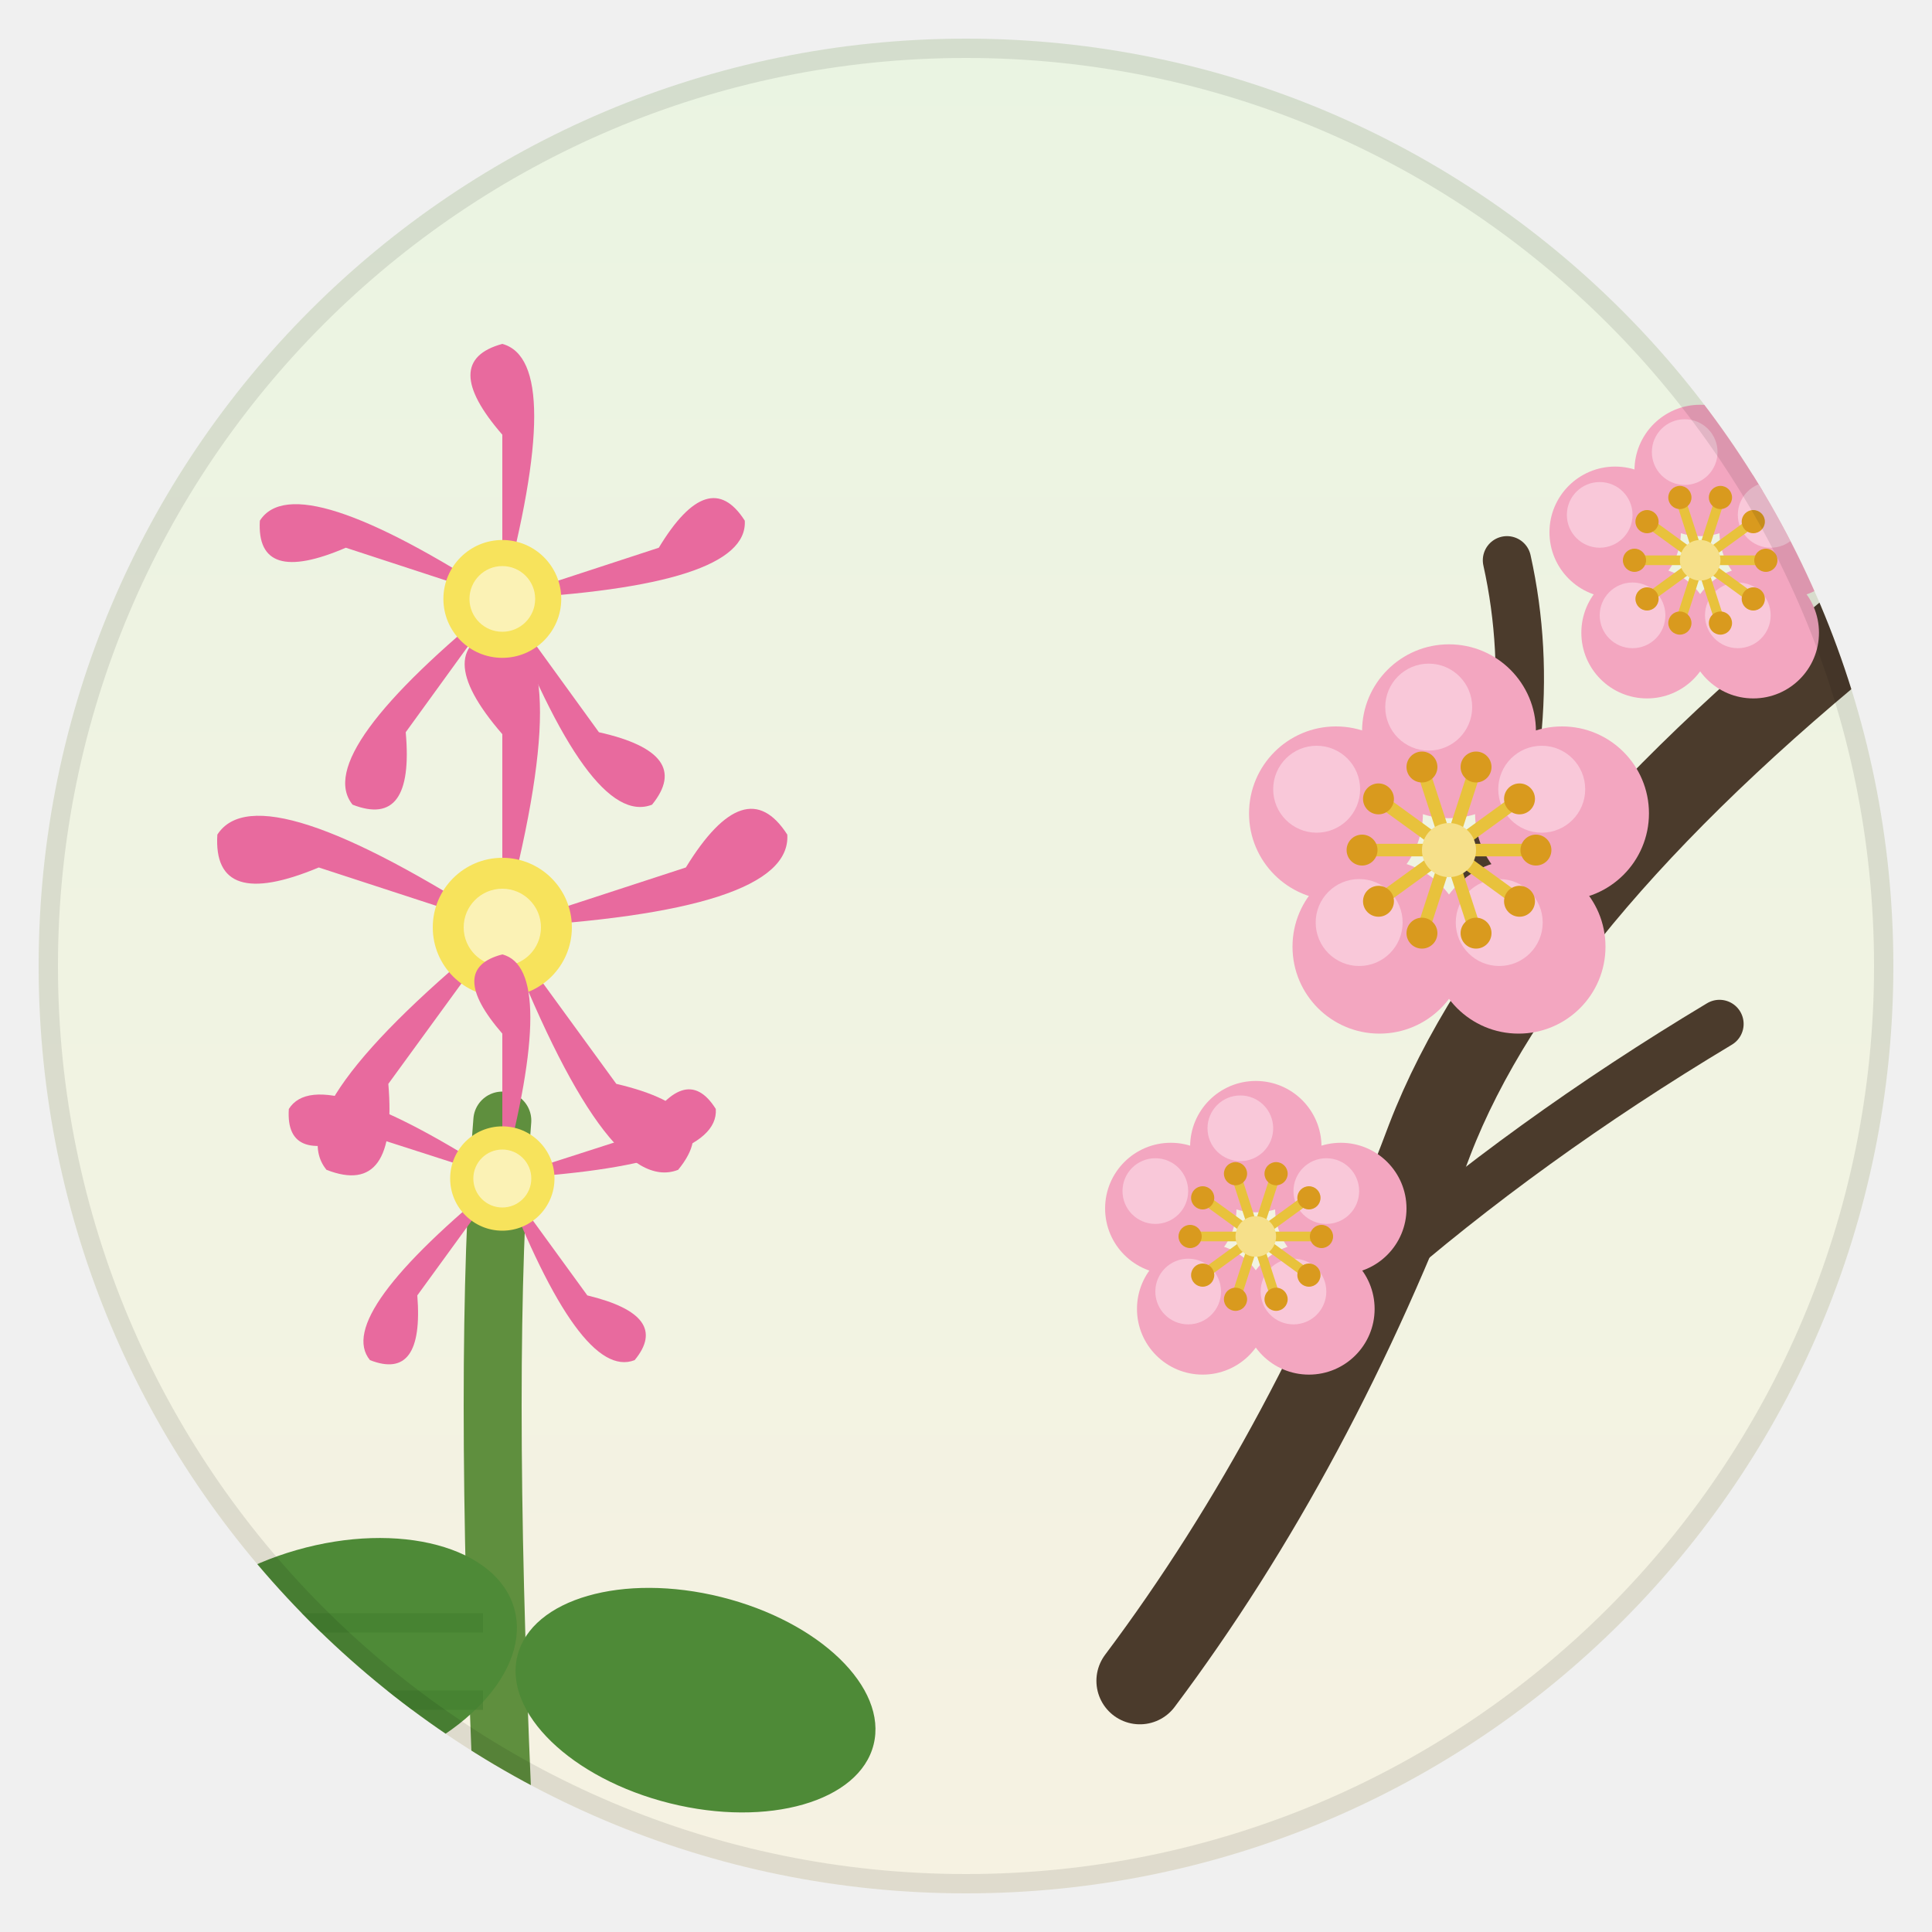
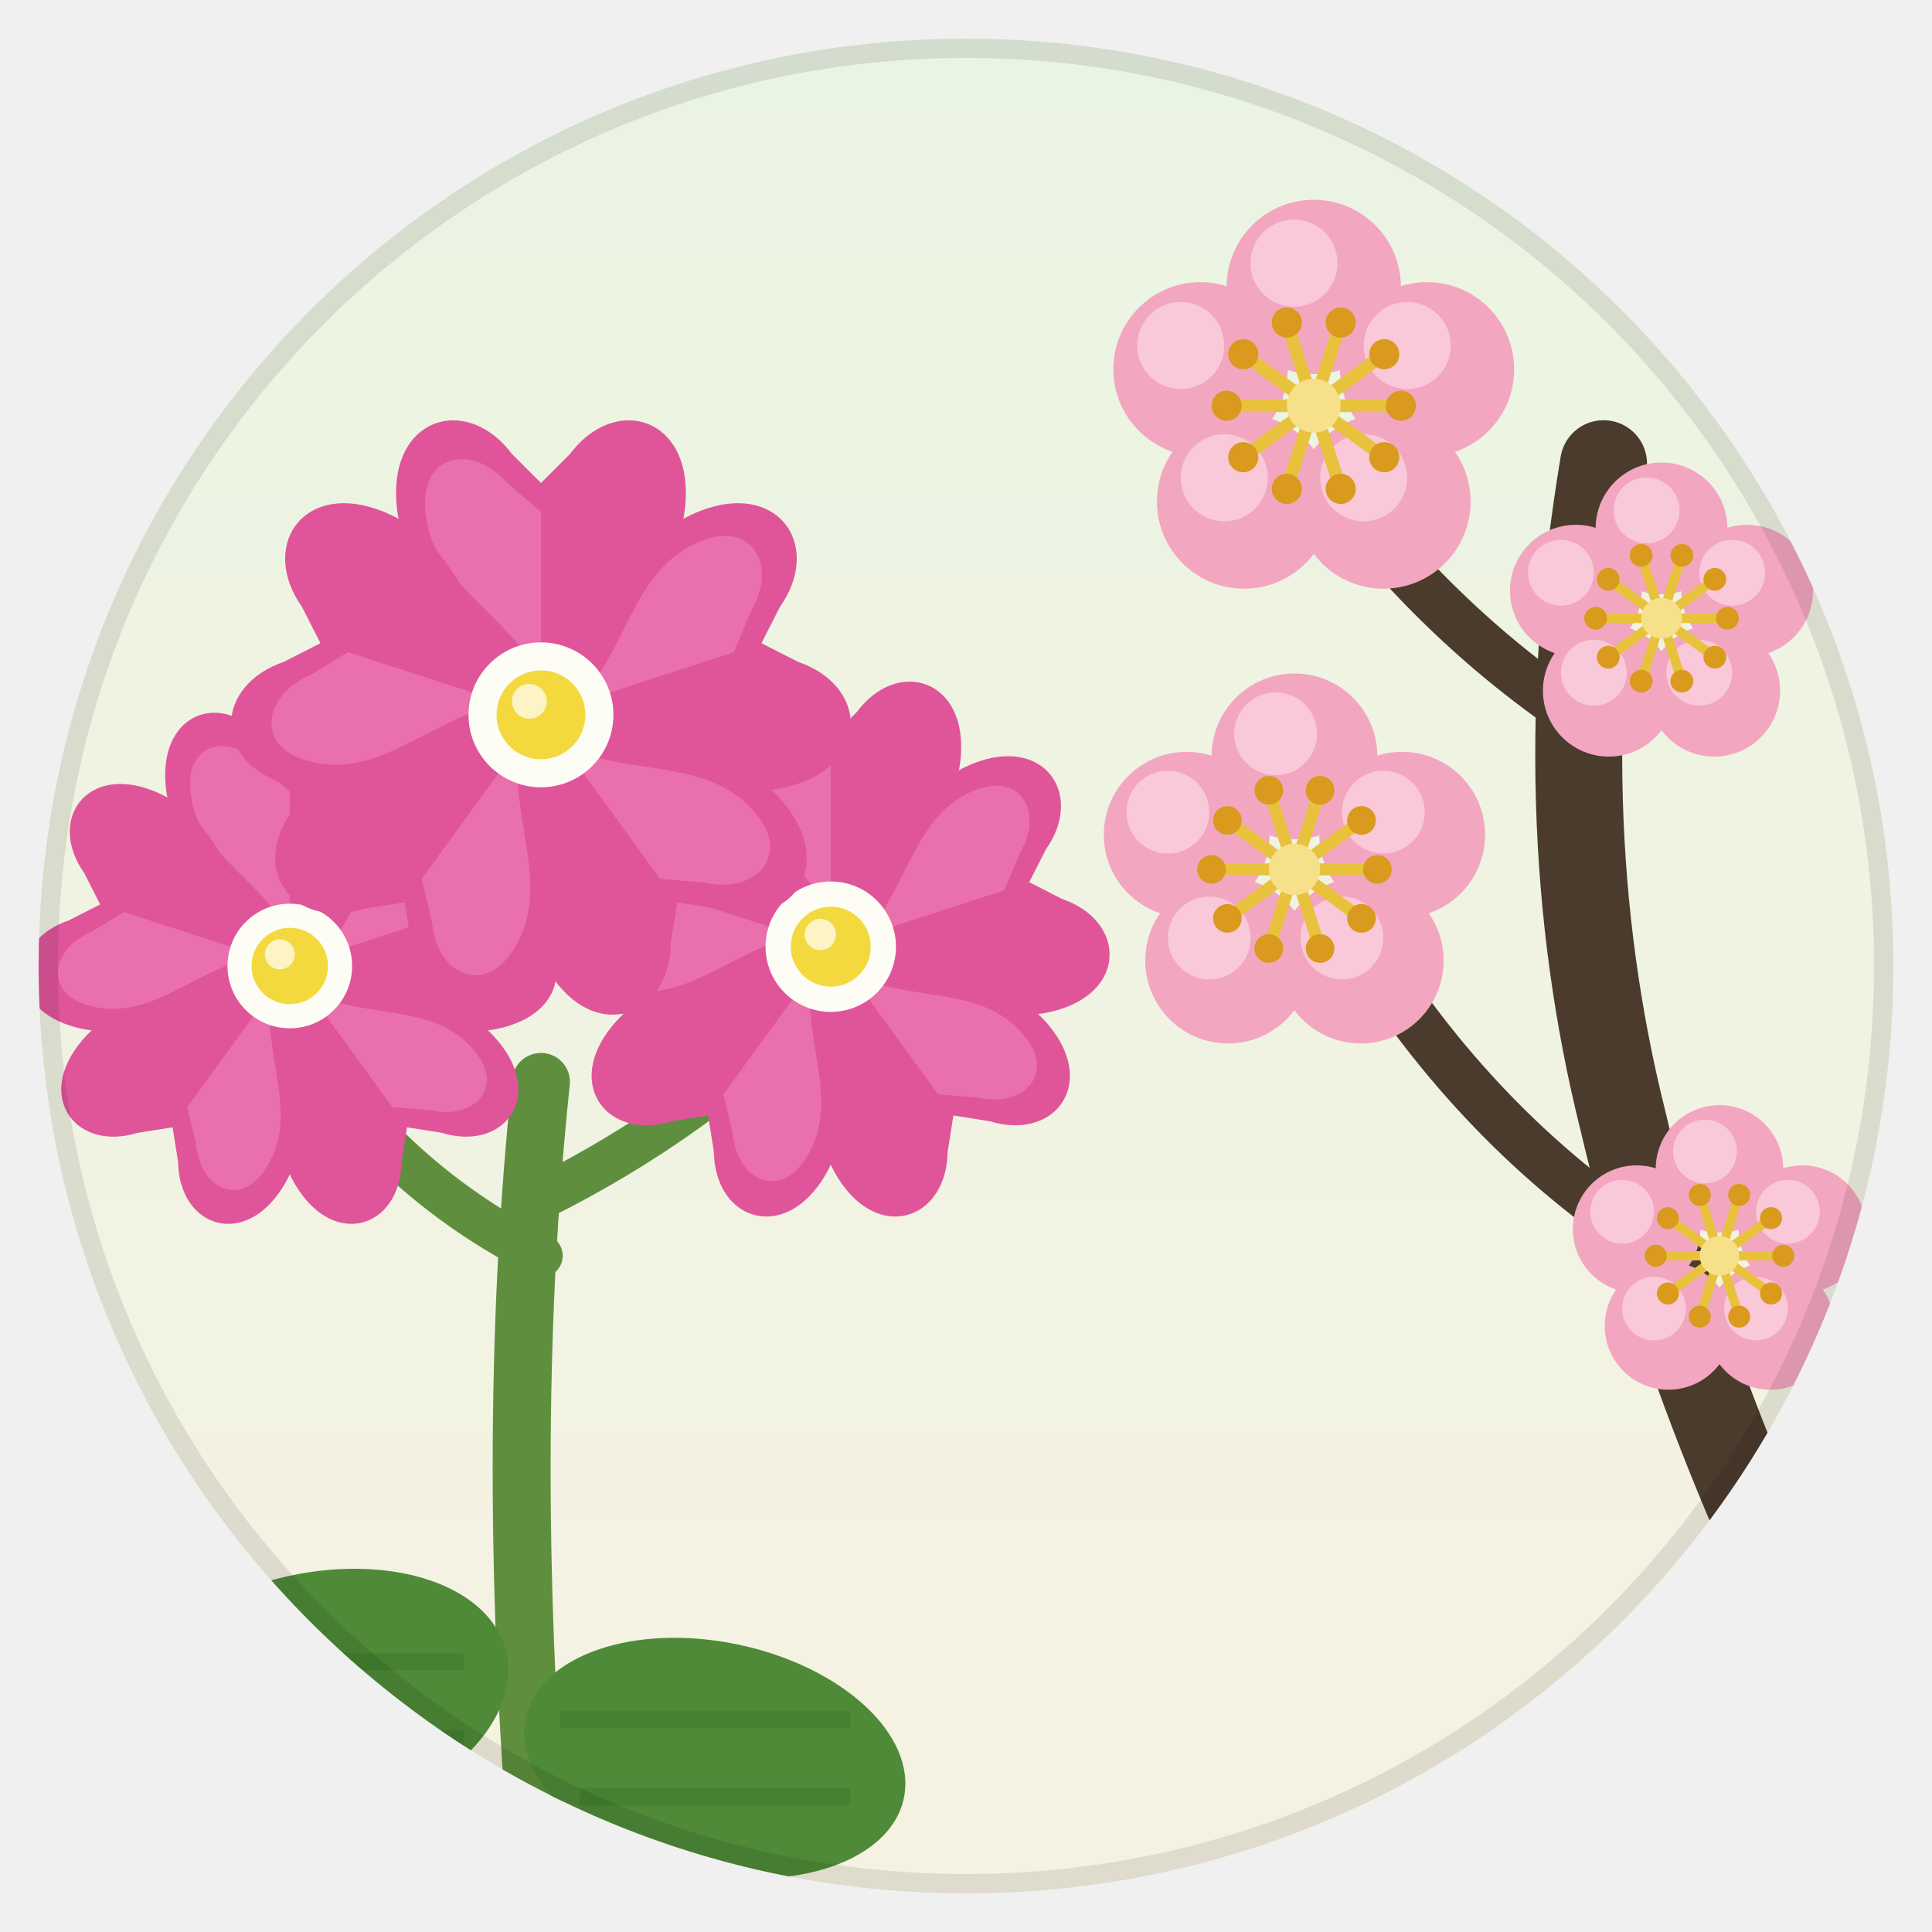
<svg xmlns="http://www.w3.org/2000/svg" viewBox="0 0 200 200" width="200" height="200" role="img" aria-label="サクラソウとウメ">
  <defs>
    <linearGradient id="bg" x1="0" y1="0" x2="0" y2="1">
      <stop offset="0" stop-color="#eaf4e2" />
      <stop offset="1" stop-color="#f6f2e2" />
    </linearGradient>
    <clipPath id="cp">
      <circle cx="100" cy="100" r="96" />
    </clipPath>
  </defs>
  <circle cx="100" cy="100" r="96" fill="url(#bg)" />
  <g clip-path="url(#cp)">
-     <path d="M52 186 Q50 140 52 116" stroke="#5f8f3e" stroke-width="6" fill="none" stroke-linecap="round" />
+     <path d="M56 196 Q52 150 56 112" stroke="#5f8f3e" stroke-width="6" fill="none" stroke-linecap="round" />
+     <path d="M56 130 Q40 122 30 106" stroke="#5f8f3e" stroke-width="4.5" fill="none" stroke-linecap="round" />
+     <path d="M56 124 Q72 116 84 104" stroke="#5f8f3e" stroke-width="4.5" fill="none" stroke-linecap="round" />
    <g fill="#4e8a37">
-       <ellipse cx="34" cy="172" rx="20" ry="12" transform="rotate(-16 34 172)" />
-       <ellipse cx="72" cy="176" rx="19" ry="11" transform="rotate(14 72 176)" />
-     </g>
-     <g fill="#3d7a2c" opacity=".45">
-       <path d="M18 168 h32 M20 176 h30" stroke="#3d7a2c" stroke-width="2" fill="none" />
-     </g>
-     <g transform="translate(52,96)">
-       <path d="M0 0 L0.0 -20.0 Q-7.8 -29.0 0.0 -31.0 Q7.8 -29.0 0 0Z" fill="#e86a9e" />
-       <path d="M0 0 L19.0 -6.2 Q25.2 -16.3 29.5 -9.6 Q30.0 -1.6 0 0Z" fill="#e86a9e" />
-       <path d="M0 0 L11.8 16.2 Q23.3 18.9 18.2 25.1 Q10.8 28.0 0 0Z" fill="#e86a9e" />
-       <path d="M0 0 L-11.8 16.2 Q-10.8 28.0 -18.2 25.1 Q-23.3 18.9 0 0Z" fill="#e86a9e" />
-       <path d="M0 0 L-19.0 -6.2 Q-30.0 -1.6 -29.5 -9.6 Q-25.2 -16.3 0 0Z" fill="#e86a9e" />
-       <circle cx="0" cy="0" r="7.2" fill="#f7e35c" />
-       <circle cx="0" cy="0" r="4.0" fill="#fff" opacity=".55" />
-     </g>
-     <g transform="translate(52,62)">
-       <path d="M0 0 L0.0 -17.0 Q-6.6 -24.6 0.0 -26.4 Q6.6 -24.6 0 0Z" fill="#e86a9e" />
-       <path d="M0 0 L16.2 -5.3 Q21.4 -13.9 25.1 -8.1 Q25.5 -1.3 0 0Z" fill="#e86a9e" />
-       <path d="M0 0 L10.0 13.8 Q19.8 16.0 15.5 21.3 Q9.1 23.8 0 0Z" fill="#e86a9e" />
-       <path d="M0 0 L-10.0 13.8 Q-9.1 23.8 -15.5 21.3 Q-19.8 16.0 0 0Z" fill="#e86a9e" />
-       <path d="M0 0 L-16.2 -5.3 Q-25.5 -1.3 -25.1 -8.1 Q-21.4 -13.9 0 0Z" fill="#e86a9e" />
-       <circle cx="0" cy="0" r="6.1" fill="#f7e35c" />
-       <circle cx="0" cy="0" r="3.4" fill="#fff" opacity=".55" />
-     </g>
-     <g transform="translate(52,122)">
-       <path d="M0 0 L0.0 -15.0 Q-5.8 -21.7 0.0 -23.2 Q5.8 -21.7 0 0Z" fill="#e86a9e" />
-       <path d="M0 0 L14.3 -4.6 Q18.9 -12.3 22.1 -7.2 Q22.5 -1.2 0 0Z" fill="#e86a9e" />
-       <path d="M0 0 L8.8 12.1 Q17.5 14.2 13.7 18.8 Q8.1 21.0 0 0Z" fill="#e86a9e" />
-       <path d="M0 0 L-8.8 12.1 Q-8.1 21.0 -13.7 18.8 Q-17.5 14.2 0 0Z" fill="#e86a9e" />
-       <path d="M0 0 L-14.3 -4.6 Q-22.5 -1.2 -22.1 -7.2 Q-18.9 -12.3 0 0Z" fill="#e86a9e" />
-       <circle cx="0" cy="0" r="5.4" fill="#f7e35c" />
-       <circle cx="0" cy="0" r="3.0" fill="#fff" opacity=".55" />
-     </g>
-     <path d="M118 174 Q136 150 148 118 Q158 92 196 62" stroke="#4b3b2c" stroke-width="9" fill="none" stroke-linecap="round" />
-     <path d="M142 132 Q158 118 178 106" stroke="#4b3b2c" stroke-width="5" fill="none" stroke-linecap="round" />
-     <path d="M152 96 Q160 76 156 58" stroke="#4b3b2c" stroke-width="5" fill="none" stroke-linecap="round" />
-     <circle cx="150.0" cy="75.7" r="9.0" fill="#f3a6c0" />
-     <circle cx="161.7" cy="84.2" r="9.0" fill="#f3a6c0" />
-     <circle cx="157.2" cy="98.0" r="9.0" fill="#f3a6c0" />
-     <circle cx="142.8" cy="98.0" r="9.0" fill="#f3a6c0" />
-     <circle cx="138.3" cy="84.2" r="9.0" fill="#f3a6c0" />
-     <circle cx="147.9" cy="73.2" r="4.5" fill="#fbd3e2" opacity=".75" />
-     <circle cx="159.6" cy="81.7" r="4.5" fill="#fbd3e2" opacity=".75" />
-     <circle cx="155.2" cy="95.5" r="4.5" fill="#fbd3e2" opacity=".75" />
-     <circle cx="140.7" cy="95.5" r="4.5" fill="#fbd3e2" opacity=".75" />
-     <circle cx="136.3" cy="81.7" r="4.5" fill="#fbd3e2" opacity=".75" />
-     <path d="M150.0 88.0 L159.0 88.0" stroke="#e8c23c" stroke-width="1.3" stroke-linecap="round" />
-     <path d="M150.0 88.0 L157.3 93.3" stroke="#e8c23c" stroke-width="1.3" stroke-linecap="round" />
-     <path d="M150.0 88.0 L152.8 96.6" stroke="#e8c23c" stroke-width="1.3" stroke-linecap="round" />
-     <path d="M150.0 88.0 L147.2 96.6" stroke="#e8c23c" stroke-width="1.3" stroke-linecap="round" />
-     <path d="M150.0 88.0 L142.7 93.3" stroke="#e8c23c" stroke-width="1.3" stroke-linecap="round" />
-     <path d="M150.0 88.0 L141.0 88.0" stroke="#e8c23c" stroke-width="1.3" stroke-linecap="round" />
-     <path d="M150.0 88.0 L142.7 82.7" stroke="#e8c23c" stroke-width="1.3" stroke-linecap="round" />
-     <path d="M150.0 88.0 L147.2 79.4" stroke="#e8c23c" stroke-width="1.3" stroke-linecap="round" />
-     <path d="M150.0 88.0 L152.8 79.4" stroke="#e8c23c" stroke-width="1.3" stroke-linecap="round" />
-     <path d="M150.0 88.0 L157.3 82.7" stroke="#e8c23c" stroke-width="1.3" stroke-linecap="round" />
-     <circle cx="159.0" cy="88.0" r="1.6" fill="#d99a1e" />
-     <circle cx="157.3" cy="93.3" r="1.6" fill="#d99a1e" />
-     <circle cx="152.8" cy="96.6" r="1.6" fill="#d99a1e" />
-     <circle cx="147.2" cy="96.6" r="1.6" fill="#d99a1e" />
-     <circle cx="142.7" cy="93.3" r="1.6" fill="#d99a1e" />
-     <circle cx="141.0" cy="88.0" r="1.6" fill="#d99a1e" />
-     <circle cx="142.7" cy="82.7" r="1.6" fill="#d99a1e" />
-     <circle cx="147.2" cy="79.4" r="1.6" fill="#d99a1e" />
-     <circle cx="152.8" cy="79.4" r="1.6" fill="#d99a1e" />
-     <circle cx="157.3" cy="82.7" r="1.6" fill="#d99a1e" />
-     <circle cx="150.0" cy="88.0" r="2.8" fill="#f6e08a" />
-     <circle cx="176.0" cy="48.7" r="6.8" fill="#f3a6c0" />
-     <circle cx="184.8" cy="55.1" r="6.8" fill="#f3a6c0" />
-     <circle cx="181.5" cy="65.5" r="6.8" fill="#f3a6c0" />
-     <circle cx="170.5" cy="65.5" r="6.8" fill="#f3a6c0" />
-     <circle cx="167.2" cy="55.1" r="6.8" fill="#f3a6c0" />
-     <circle cx="174.4" cy="46.8" r="3.4" fill="#fbd3e2" opacity=".75" />
-     <circle cx="183.3" cy="53.3" r="3.4" fill="#fbd3e2" opacity=".75" />
-     <circle cx="179.9" cy="63.7" r="3.4" fill="#fbd3e2" opacity=".75" />
-     <circle cx="169.0" cy="63.7" r="3.4" fill="#fbd3e2" opacity=".75" />
-     <circle cx="165.6" cy="53.3" r="3.4" fill="#fbd3e2" opacity=".75" />
-     <path d="M176.0 58.0 L182.8 58.0" stroke="#e8c23c" stroke-width="1.0" stroke-linecap="round" />
-     <path d="M176.0 58.0 L181.5 62.0" stroke="#e8c23c" stroke-width="1.0" stroke-linecap="round" />
-     <path d="M176.0 58.0 L178.1 64.5" stroke="#e8c23c" stroke-width="1.0" stroke-linecap="round" />
-     <path d="M176.0 58.0 L173.9 64.5" stroke="#e8c23c" stroke-width="1.0" stroke-linecap="round" />
-     <path d="M176.0 58.0 L170.5 62.0" stroke="#e8c23c" stroke-width="1.0" stroke-linecap="round" />
-     <path d="M176.0 58.0 L169.2 58.0" stroke="#e8c23c" stroke-width="1.0" stroke-linecap="round" />
-     <path d="M176.0 58.0 L170.5 54.0" stroke="#e8c23c" stroke-width="1.0" stroke-linecap="round" />
-     <path d="M176.0 58.0 L173.9 51.5" stroke="#e8c23c" stroke-width="1.0" stroke-linecap="round" />
-     <path d="M176.0 58.0 L178.1 51.5" stroke="#e8c23c" stroke-width="1.0" stroke-linecap="round" />
-     <path d="M176.0 58.0 L181.5 54.0" stroke="#e8c23c" stroke-width="1.0" stroke-linecap="round" />
-     <circle cx="182.8" cy="58.0" r="1.2" fill="#d99a1e" />
-     <circle cx="181.5" cy="62.0" r="1.2" fill="#d99a1e" />
-     <circle cx="178.1" cy="64.5" r="1.2" fill="#d99a1e" />
-     <circle cx="173.9" cy="64.5" r="1.2" fill="#d99a1e" />
-     <circle cx="170.5" cy="62.0" r="1.2" fill="#d99a1e" />
-     <circle cx="169.2" cy="58.0" r="1.2" fill="#d99a1e" />
-     <circle cx="170.5" cy="54.0" r="1.2" fill="#d99a1e" />
-     <circle cx="173.9" cy="51.5" r="1.2" fill="#d99a1e" />
-     <circle cx="178.1" cy="51.5" r="1.2" fill="#d99a1e" />
-     <circle cx="181.5" cy="54.0" r="1.2" fill="#d99a1e" />
-     <circle cx="176.0" cy="58.0" r="2.1" fill="#f6e08a" />
-     <circle cx="130.0" cy="118.7" r="6.8" fill="#f3a6c0" />
-     <circle cx="138.8" cy="125.1" r="6.8" fill="#f3a6c0" />
-     <circle cx="135.5" cy="135.5" r="6.8" fill="#f3a6c0" />
-     <circle cx="124.5" cy="135.5" r="6.8" fill="#f3a6c0" />
-     <circle cx="121.2" cy="125.1" r="6.8" fill="#f3a6c0" />
-     <circle cx="128.4" cy="116.8" r="3.4" fill="#fbd3e2" opacity=".75" />
-     <circle cx="137.3" cy="123.3" r="3.4" fill="#fbd3e2" opacity=".75" />
-     <circle cx="133.9" cy="133.7" r="3.4" fill="#fbd3e2" opacity=".75" />
-     <circle cx="123.0" cy="133.7" r="3.4" fill="#fbd3e2" opacity=".75" />
-     <circle cx="119.6" cy="123.3" r="3.4" fill="#fbd3e2" opacity=".75" />
-     <path d="M130.0 128.0 L136.8 128.0" stroke="#e8c23c" stroke-width="1.0" stroke-linecap="round" />
-     <path d="M130.0 128.0 L135.5 132.0" stroke="#e8c23c" stroke-width="1.0" stroke-linecap="round" />
-     <path d="M130.0 128.0 L132.1 134.5" stroke="#e8c23c" stroke-width="1.0" stroke-linecap="round" />
-     <path d="M130.0 128.0 L127.9 134.5" stroke="#e8c23c" stroke-width="1.0" stroke-linecap="round" />
-     <path d="M130.0 128.0 L124.5 132.0" stroke="#e8c23c" stroke-width="1.0" stroke-linecap="round" />
-     <path d="M130.0 128.0 L123.2 128.0" stroke="#e8c23c" stroke-width="1.0" stroke-linecap="round" />
-     <path d="M130.0 128.0 L124.5 124.0" stroke="#e8c23c" stroke-width="1.0" stroke-linecap="round" />
-     <path d="M130.0 128.0 L127.9 121.5" stroke="#e8c23c" stroke-width="1.0" stroke-linecap="round" />
-     <path d="M130.0 128.0 L132.1 121.5" stroke="#e8c23c" stroke-width="1.0" stroke-linecap="round" />
-     <path d="M130.0 128.0 L135.5 124.0" stroke="#e8c23c" stroke-width="1.0" stroke-linecap="round" />
-     <circle cx="136.8" cy="128.0" r="1.2" fill="#d99a1e" />
-     <circle cx="135.5" cy="132.0" r="1.2" fill="#d99a1e" />
-     <circle cx="132.1" cy="134.5" r="1.2" fill="#d99a1e" />
-     <circle cx="127.9" cy="134.5" r="1.2" fill="#d99a1e" />
-     <circle cx="124.5" cy="132.0" r="1.2" fill="#d99a1e" />
-     <circle cx="123.2" cy="128.0" r="1.2" fill="#d99a1e" />
-     <circle cx="124.5" cy="124.0" r="1.2" fill="#d99a1e" />
-     <circle cx="127.9" cy="121.5" r="1.2" fill="#d99a1e" />
-     <circle cx="132.1" cy="121.5" r="1.2" fill="#d99a1e" />
-     <circle cx="135.5" cy="124.0" r="1.2" fill="#d99a1e" />
-     <circle cx="130.0" cy="128.0" r="2.1" fill="#f6e08a" />
+       <ellipse cx="32" cy="176" rx="21" ry="13" transform="rotate(-14 32 176)" />
+       <ellipse cx="74" cy="182" rx="20" ry="12" transform="rotate(12 74 182)" />
+     </g>
+     <g stroke="#3d7a2c" stroke-width="1.8" fill="none" opacity=".55">
+       <path d="M14 172 h34 M16 180 h32 M58 178 h30 M60 186 h28" />
+     </g>
+     <g transform="translate(30.0,100.0) scale(0.86)">
+       <g transform="rotate(0.0)">
+         <path d="M0 0 C -5 -9 -15 -13 -15 -23 C -15 -31 -7.5 -33 -3 -27 L0 -24 L3 -27 C7.5 -33 15 -31 15 -23 C15 -13 5 -9 0 0 Z" fill="#e0559a" />
+         <path d="M0 -4 C -4 -11 -12 -14 -12 -22 C -12 -27 -7 -28 -3.5 -24 L0 -21 Z" fill="#ec79b2" opacity=".75" />
+       </g>
+       <g transform="rotate(72.0)">
+         <path d="M0 0 C -5 -9 -15 -13 -15 -23 C -15 -31 -7.5 -33 -3 -27 L0 -24 L3 -27 C7.5 -33 15 -31 15 -23 C15 -13 5 -9 0 0 Z" fill="#e0559a" />
+         <path d="M0 -4 C -4 -11 -12 -14 -12 -22 C -12 -27 -7 -28 -3.5 -24 L0 -21 Z" fill="#ec79b2" opacity=".75" />
+       </g>
+       <g transform="rotate(144.0)">
+         <path d="M0 0 C -5 -9 -15 -13 -15 -23 C -15 -31 -7.5 -33 -3 -27 L0 -24 L3 -27 C7.5 -33 15 -31 15 -23 C15 -13 5 -9 0 0 Z" fill="#e0559a" />
+         <path d="M0 -4 C -4 -11 -12 -14 -12 -22 C -12 -27 -7 -28 -3.5 -24 L0 -21 Z" fill="#ec79b2" opacity=".75" />
+       </g>
+       <g transform="rotate(216.0)">
+         <path d="M0 0 C -5 -9 -15 -13 -15 -23 C -15 -31 -7.5 -33 -3 -27 L0 -24 L3 -27 C7.5 -33 15 -31 15 -23 C15 -13 5 -9 0 0 Z" fill="#e0559a" />
+         <path d="M0 -4 C -4 -11 -12 -14 -12 -22 C -12 -27 -7 -28 -3.5 -24 L0 -21 Z" fill="#ec79b2" opacity=".75" />
+       </g>
+       <g transform="rotate(288.0)">
+         <path d="M0 0 C -5 -9 -15 -13 -15 -23 C -15 -31 -7.5 -33 -3 -27 L0 -24 L3 -27 C7.5 -33 15 -31 15 -23 C15 -13 5 -9 0 0 Z" fill="#e0559a" />
+         <path d="M0 -4 C -4 -11 -12 -14 -12 -22 C -12 -27 -7 -28 -3.5 -24 L0 -21 Z" fill="#ec79b2" opacity=".75" />
+       </g>
+       <circle cx="0" cy="0" r="7.5" fill="#fdfdf6" />
+       <circle cx="0" cy="0" r="4.6" fill="#f4d93e" />
+       <circle cx="-1.2" cy="-1.4" r="1.8" fill="#fff" opacity=".7" />
+     </g>
+     <g transform="translate(86.0,98.0) scale(0.90)">
+       <g transform="rotate(0.0)">
+         <path d="M0 0 C -5 -9 -15 -13 -15 -23 C -15 -31 -7.5 -33 -3 -27 L0 -24 L3 -27 C7.5 -33 15 -31 15 -23 C15 -13 5 -9 0 0 Z" fill="#e0559a" />
+         <path d="M0 -4 C -4 -11 -12 -14 -12 -22 C -12 -27 -7 -28 -3.5 -24 L0 -21 Z" fill="#ec79b2" opacity=".75" />
+       </g>
+       <g transform="rotate(72.0)">
+         <path d="M0 0 C -5 -9 -15 -13 -15 -23 C -15 -31 -7.5 -33 -3 -27 L0 -24 L3 -27 C7.5 -33 15 -31 15 -23 C15 -13 5 -9 0 0 Z" fill="#e0559a" />
+         <path d="M0 -4 C -4 -11 -12 -14 -12 -22 C -12 -27 -7 -28 -3.5 -24 L0 -21 Z" fill="#ec79b2" opacity=".75" />
+       </g>
+       <g transform="rotate(144.0)">
+         <path d="M0 0 C -5 -9 -15 -13 -15 -23 C -15 -31 -7.5 -33 -3 -27 L0 -24 L3 -27 C7.5 -33 15 -31 15 -23 C15 -13 5 -9 0 0 Z" fill="#e0559a" />
+         <path d="M0 -4 C -4 -11 -12 -14 -12 -22 C -12 -27 -7 -28 -3.5 -24 L0 -21 Z" fill="#ec79b2" opacity=".75" />
+       </g>
+       <g transform="rotate(216.0)">
+         <path d="M0 0 C -5 -9 -15 -13 -15 -23 C -15 -31 -7.5 -33 -3 -27 L0 -24 L3 -27 C7.5 -33 15 -31 15 -23 C15 -13 5 -9 0 0 Z" fill="#e0559a" />
+         <path d="M0 -4 C -4 -11 -12 -14 -12 -22 C -12 -27 -7 -28 -3.5 -24 L0 -21 Z" fill="#ec79b2" opacity=".75" />
+       </g>
+       <g transform="rotate(288.0)">
+         <path d="M0 0 C -5 -9 -15 -13 -15 -23 C -15 -31 -7.5 -33 -3 -27 L0 -24 L3 -27 C7.5 -33 15 -31 15 -23 C15 -13 5 -9 0 0 Z" fill="#e0559a" />
+         <path d="M0 -4 C -4 -11 -12 -14 -12 -22 C -12 -27 -7 -28 -3.5 -24 L0 -21 Z" fill="#ec79b2" opacity=".75" />
+       </g>
+       <circle cx="0" cy="0" r="7.5" fill="#fdfdf6" />
+       <circle cx="0" cy="0" r="4.6" fill="#f4d93e" />
+       <circle cx="-1.2" cy="-1.4" r="1.8" fill="#fff" opacity=".7" />
+     </g>
+     <g transform="translate(56.0,74.0) scale(1.00)">
+       <g transform="rotate(0.0)">
+         <path d="M0 0 C -5 -9 -15 -13 -15 -23 C -15 -31 -7.5 -33 -3 -27 L0 -24 L3 -27 C7.5 -33 15 -31 15 -23 C15 -13 5 -9 0 0 Z" fill="#e0559a" />
+         <path d="M0 -4 C -4 -11 -12 -14 -12 -22 C -12 -27 -7 -28 -3.5 -24 L0 -21 Z" fill="#ec79b2" opacity=".75" />
+       </g>
+       <g transform="rotate(72.0)">
+         <path d="M0 0 C -5 -9 -15 -13 -15 -23 C -15 -31 -7.5 -33 -3 -27 L0 -24 L3 -27 C7.5 -33 15 -31 15 -23 C15 -13 5 -9 0 0 Z" fill="#e0559a" />
+         <path d="M0 -4 C -4 -11 -12 -14 -12 -22 C -12 -27 -7 -28 -3.5 -24 L0 -21 Z" fill="#ec79b2" opacity=".75" />
+       </g>
+       <g transform="rotate(144.0)">
+         <path d="M0 0 C -5 -9 -15 -13 -15 -23 C -15 -31 -7.5 -33 -3 -27 L0 -24 L3 -27 C7.5 -33 15 -31 15 -23 C15 -13 5 -9 0 0 Z" fill="#e0559a" />
+         <path d="M0 -4 C -4 -11 -12 -14 -12 -22 C -12 -27 -7 -28 -3.5 -24 L0 -21 Z" fill="#ec79b2" opacity=".75" />
+       </g>
+       <g transform="rotate(216.0)">
+         <path d="M0 0 C -5 -9 -15 -13 -15 -23 C -15 -31 -7.5 -33 -3 -27 L0 -24 L3 -27 C7.5 -33 15 -31 15 -23 C15 -13 5 -9 0 0 Z" fill="#e0559a" />
+         <path d="M0 -4 C -4 -11 -12 -14 -12 -22 C -12 -27 -7 -28 -3.5 -24 L0 -21 Z" fill="#ec79b2" opacity=".75" />
+       </g>
+       <g transform="rotate(288.0)">
+         <path d="M0 0 C -5 -9 -15 -13 -15 -23 C -15 -31 -7.5 -33 -3 -27 L0 -24 L3 -27 C7.5 -33 15 -31 15 -23 C15 -13 5 -9 0 0 Z" fill="#e0559a" />
+         <path d="M0 -4 C -4 -11 -12 -14 -12 -22 C -12 -27 -7 -28 -3.5 -24 L0 -21 Z" fill="#ec79b2" opacity=".75" />
+       </g>
+       <circle cx="0" cy="0" r="7.5" fill="#fdfdf6" />
+       <circle cx="0" cy="0" r="4.6" fill="#f4d93e" />
+       <circle cx="-1.2" cy="-1.4" r="1.8" fill="#fff" opacity=".7" />
+     </g>
+     <path d="M196 186 Q176 150 168 116 Q160 84 166 48" stroke="#4b3b2c" stroke-width="9" fill="none" stroke-linecap="round" />
+     <path d="M170 128 Q152 116 140 96" stroke="#4b3b2c" stroke-width="5" fill="none" stroke-linecap="round" />
+     <path d="M166 76 Q150 66 138 50" stroke="#4b3b2c" stroke-width="5" fill="none" stroke-linecap="round" />
+     <g transform="translate(136.0,42.0) scale(0.82)">
+       <circle cx="0.0" cy="-15.0" r="11" fill="#f3a6c0" />
+       <circle cx="14.3" cy="-4.6" r="11" fill="#f3a6c0" />
+       <circle cx="8.8" cy="12.1" r="11" fill="#f3a6c0" />
+       <circle cx="-8.8" cy="12.1" r="11" fill="#f3a6c0" />
+       <circle cx="-14.3" cy="-4.6" r="11" fill="#f3a6c0" />
+       <circle cx="-2.5" cy="-18.0" r="5.5" fill="#fbd3e2" opacity=".75" />
+       <circle cx="11.8" cy="-7.6" r="5.5" fill="#fbd3e2" opacity=".75" />
+       <circle cx="6.3" cy="9.1" r="5.5" fill="#fbd3e2" opacity=".75" />
+       <circle cx="-11.3" cy="9.1" r="5.5" fill="#fbd3e2" opacity=".75" />
+       <circle cx="-16.8" cy="-7.6" r="5.5" fill="#fbd3e2" opacity=".75" />
+       <path d="M0 0 L11.0 0.0" stroke="#e8c23c" stroke-width="1.6" stroke-linecap="round" />
+       <circle cx="11.0" cy="0.0" r="1.9" fill="#d99a1e" />
+       <path d="M0 0 L8.9 6.5" stroke="#e8c23c" stroke-width="1.6" stroke-linecap="round" />
+       <circle cx="8.9" cy="6.5" r="1.9" fill="#d99a1e" />
+       <path d="M0 0 L3.4 10.5" stroke="#e8c23c" stroke-width="1.6" stroke-linecap="round" />
+       <circle cx="3.4" cy="10.5" r="1.9" fill="#d99a1e" />
+       <path d="M0 0 L-3.4 10.5" stroke="#e8c23c" stroke-width="1.6" stroke-linecap="round" />
+       <circle cx="-3.4" cy="10.5" r="1.9" fill="#d99a1e" />
+       <path d="M0 0 L-8.9 6.5" stroke="#e8c23c" stroke-width="1.6" stroke-linecap="round" />
+       <circle cx="-8.9" cy="6.5" r="1.9" fill="#d99a1e" />
+       <path d="M0 0 L-11.0 0.0" stroke="#e8c23c" stroke-width="1.6" stroke-linecap="round" />
+       <circle cx="-11.0" cy="0.0" r="1.9" fill="#d99a1e" />
+       <path d="M0 0 L-8.9 -6.5" stroke="#e8c23c" stroke-width="1.6" stroke-linecap="round" />
+       <circle cx="-8.9" cy="-6.5" r="1.9" fill="#d99a1e" />
+       <path d="M0 0 L-3.4 -10.5" stroke="#e8c23c" stroke-width="1.6" stroke-linecap="round" />
+       <circle cx="-3.4" cy="-10.5" r="1.9" fill="#d99a1e" />
+       <path d="M0 0 L3.4 -10.5" stroke="#e8c23c" stroke-width="1.6" stroke-linecap="round" />
+       <circle cx="3.4" cy="-10.5" r="1.9" fill="#d99a1e" />
+       <path d="M0 0 L8.9 -6.5" stroke="#e8c23c" stroke-width="1.6" stroke-linecap="round" />
+       <circle cx="8.9" cy="-6.5" r="1.9" fill="#d99a1e" />
+       <circle cx="0" cy="0" r="3.4" fill="#f6e08a" />
+     </g>
+     <g transform="translate(134.0,90.0) scale(0.78)">
+       <circle cx="0.0" cy="-15.0" r="11" fill="#f3a6c0" />
+       <circle cx="14.3" cy="-4.6" r="11" fill="#f3a6c0" />
+       <circle cx="8.8" cy="12.1" r="11" fill="#f3a6c0" />
+       <circle cx="-8.8" cy="12.1" r="11" fill="#f3a6c0" />
+       <circle cx="-14.3" cy="-4.6" r="11" fill="#f3a6c0" />
+       <circle cx="-2.5" cy="-18.0" r="5.5" fill="#fbd3e2" opacity=".75" />
+       <circle cx="11.8" cy="-7.6" r="5.5" fill="#fbd3e2" opacity=".75" />
+       <circle cx="6.3" cy="9.1" r="5.5" fill="#fbd3e2" opacity=".75" />
+       <circle cx="-11.3" cy="9.1" r="5.5" fill="#fbd3e2" opacity=".75" />
+       <circle cx="-16.8" cy="-7.6" r="5.5" fill="#fbd3e2" opacity=".75" />
+       <path d="M0 0 L11.0 0.0" stroke="#e8c23c" stroke-width="1.6" stroke-linecap="round" />
+       <circle cx="11.0" cy="0.0" r="1.9" fill="#d99a1e" />
+       <path d="M0 0 L8.9 6.5" stroke="#e8c23c" stroke-width="1.6" stroke-linecap="round" />
+       <circle cx="8.9" cy="6.5" r="1.9" fill="#d99a1e" />
+       <path d="M0 0 L3.4 10.5" stroke="#e8c23c" stroke-width="1.6" stroke-linecap="round" />
+       <circle cx="3.4" cy="10.5" r="1.9" fill="#d99a1e" />
+       <path d="M0 0 L-3.4 10.5" stroke="#e8c23c" stroke-width="1.6" stroke-linecap="round" />
+       <circle cx="-3.4" cy="10.5" r="1.9" fill="#d99a1e" />
+       <path d="M0 0 L-8.9 6.5" stroke="#e8c23c" stroke-width="1.6" stroke-linecap="round" />
+       <circle cx="-8.9" cy="6.5" r="1.9" fill="#d99a1e" />
+       <path d="M0 0 L-11.0 0.0" stroke="#e8c23c" stroke-width="1.6" stroke-linecap="round" />
+       <circle cx="-11.0" cy="0.0" r="1.9" fill="#d99a1e" />
+       <path d="M0 0 L-8.9 -6.5" stroke="#e8c23c" stroke-width="1.6" stroke-linecap="round" />
+       <circle cx="-8.9" cy="-6.5" r="1.9" fill="#d99a1e" />
+       <path d="M0 0 L-3.4 -10.5" stroke="#e8c23c" stroke-width="1.6" stroke-linecap="round" />
+       <circle cx="-3.4" cy="-10.5" r="1.9" fill="#d99a1e" />
+       <path d="M0 0 L3.4 -10.5" stroke="#e8c23c" stroke-width="1.6" stroke-linecap="round" />
+       <circle cx="3.4" cy="-10.5" r="1.9" fill="#d99a1e" />
+       <path d="M0 0 L8.9 -6.5" stroke="#e8c23c" stroke-width="1.6" stroke-linecap="round" />
+       <circle cx="8.9" cy="-6.5" r="1.9" fill="#d99a1e" />
+       <circle cx="0" cy="0" r="3.4" fill="#f6e08a" />
+     </g>
+     <g transform="translate(172.0,64.0) scale(0.62)">
+       <circle cx="0.0" cy="-15.0" r="11" fill="#f3a6c0" />
+       <circle cx="14.3" cy="-4.6" r="11" fill="#f3a6c0" />
+       <circle cx="8.8" cy="12.1" r="11" fill="#f3a6c0" />
+       <circle cx="-8.8" cy="12.1" r="11" fill="#f3a6c0" />
+       <circle cx="-14.3" cy="-4.6" r="11" fill="#f3a6c0" />
+       <circle cx="-2.5" cy="-18.0" r="5.5" fill="#fbd3e2" opacity=".75" />
+       <circle cx="11.8" cy="-7.6" r="5.5" fill="#fbd3e2" opacity=".75" />
+       <circle cx="6.3" cy="9.1" r="5.5" fill="#fbd3e2" opacity=".75" />
+       <circle cx="-11.3" cy="9.1" r="5.5" fill="#fbd3e2" opacity=".75" />
+       <circle cx="-16.8" cy="-7.6" r="5.5" fill="#fbd3e2" opacity=".75" />
+       <path d="M0 0 L11.0 0.0" stroke="#e8c23c" stroke-width="1.6" stroke-linecap="round" />
+       <circle cx="11.0" cy="0.0" r="1.9" fill="#d99a1e" />
+       <path d="M0 0 L8.9 6.5" stroke="#e8c23c" stroke-width="1.6" stroke-linecap="round" />
+       <circle cx="8.9" cy="6.5" r="1.9" fill="#d99a1e" />
+       <path d="M0 0 L3.4 10.5" stroke="#e8c23c" stroke-width="1.6" stroke-linecap="round" />
+       <circle cx="3.4" cy="10.5" r="1.9" fill="#d99a1e" />
+       <path d="M0 0 L-3.4 10.5" stroke="#e8c23c" stroke-width="1.6" stroke-linecap="round" />
+       <circle cx="-3.4" cy="10.5" r="1.9" fill="#d99a1e" />
+       <path d="M0 0 L-8.9 6.5" stroke="#e8c23c" stroke-width="1.6" stroke-linecap="round" />
+       <circle cx="-8.9" cy="6.5" r="1.9" fill="#d99a1e" />
+       <path d="M0 0 L-11.0 0.0" stroke="#e8c23c" stroke-width="1.6" stroke-linecap="round" />
+       <circle cx="-11.0" cy="0.0" r="1.9" fill="#d99a1e" />
+       <path d="M0 0 L-8.9 -6.5" stroke="#e8c23c" stroke-width="1.6" stroke-linecap="round" />
+       <circle cx="-8.9" cy="-6.5" r="1.9" fill="#d99a1e" />
+       <path d="M0 0 L-3.4 -10.5" stroke="#e8c23c" stroke-width="1.6" stroke-linecap="round" />
+       <circle cx="-3.4" cy="-10.5" r="1.9" fill="#d99a1e" />
+       <path d="M0 0 L3.4 -10.5" stroke="#e8c23c" stroke-width="1.6" stroke-linecap="round" />
+       <circle cx="3.4" cy="-10.5" r="1.9" fill="#d99a1e" />
+       <path d="M0 0 L8.9 -6.5" stroke="#e8c23c" stroke-width="1.6" stroke-linecap="round" />
+       <circle cx="8.9" cy="-6.5" r="1.9" fill="#d99a1e" />
+       <circle cx="0" cy="0" r="3.4" fill="#f6e08a" />
+     </g>
+     <g transform="translate(178.0,130.0) scale(0.60)">
+       <circle cx="0.0" cy="-15.0" r="11" fill="#f3a6c0" />
+       <circle cx="14.3" cy="-4.6" r="11" fill="#f3a6c0" />
+       <circle cx="8.8" cy="12.1" r="11" fill="#f3a6c0" />
+       <circle cx="-8.8" cy="12.1" r="11" fill="#f3a6c0" />
+       <circle cx="-14.3" cy="-4.6" r="11" fill="#f3a6c0" />
+       <circle cx="-2.5" cy="-18.0" r="5.5" fill="#fbd3e2" opacity=".75" />
+       <circle cx="11.8" cy="-7.6" r="5.5" fill="#fbd3e2" opacity=".75" />
+       <circle cx="6.3" cy="9.1" r="5.5" fill="#fbd3e2" opacity=".75" />
+       <circle cx="-11.3" cy="9.1" r="5.5" fill="#fbd3e2" opacity=".75" />
+       <circle cx="-16.8" cy="-7.6" r="5.5" fill="#fbd3e2" opacity=".75" />
+       <path d="M0 0 L11.0 0.0" stroke="#e8c23c" stroke-width="1.6" stroke-linecap="round" />
+       <circle cx="11.0" cy="0.0" r="1.9" fill="#d99a1e" />
+       <path d="M0 0 L8.9 6.5" stroke="#e8c23c" stroke-width="1.6" stroke-linecap="round" />
+       <circle cx="8.9" cy="6.5" r="1.9" fill="#d99a1e" />
+       <path d="M0 0 L3.4 10.5" stroke="#e8c23c" stroke-width="1.6" stroke-linecap="round" />
+       <circle cx="3.4" cy="10.5" r="1.9" fill="#d99a1e" />
+       <path d="M0 0 L-3.4 10.5" stroke="#e8c23c" stroke-width="1.6" stroke-linecap="round" />
+       <circle cx="-3.4" cy="10.5" r="1.9" fill="#d99a1e" />
+       <path d="M0 0 L-8.9 6.5" stroke="#e8c23c" stroke-width="1.6" stroke-linecap="round" />
+       <circle cx="-8.9" cy="6.5" r="1.9" fill="#d99a1e" />
+       <path d="M0 0 L-11.0 0.0" stroke="#e8c23c" stroke-width="1.6" stroke-linecap="round" />
+       <circle cx="-11.0" cy="0.0" r="1.9" fill="#d99a1e" />
+       <path d="M0 0 L-8.9 -6.5" stroke="#e8c23c" stroke-width="1.6" stroke-linecap="round" />
+       <circle cx="-8.9" cy="-6.5" r="1.9" fill="#d99a1e" />
+       <path d="M0 0 L-3.4 -10.5" stroke="#e8c23c" stroke-width="1.6" stroke-linecap="round" />
+       <circle cx="-3.4" cy="-10.5" r="1.9" fill="#d99a1e" />
+       <path d="M0 0 L3.4 -10.5" stroke="#e8c23c" stroke-width="1.6" stroke-linecap="round" />
+       <circle cx="3.4" cy="-10.5" r="1.9" fill="#d99a1e" />
+       <path d="M0 0 L8.9 -6.5" stroke="#e8c23c" stroke-width="1.6" stroke-linecap="round" />
+       <circle cx="8.9" cy="-6.5" r="1.9" fill="#d99a1e" />
+       <circle cx="0" cy="0" r="3.4" fill="#f6e08a" />
+     </g>
  </g>
  <circle cx="100" cy="100" r="95" fill="none" stroke="#00000018" stroke-width="2" />
</svg>
